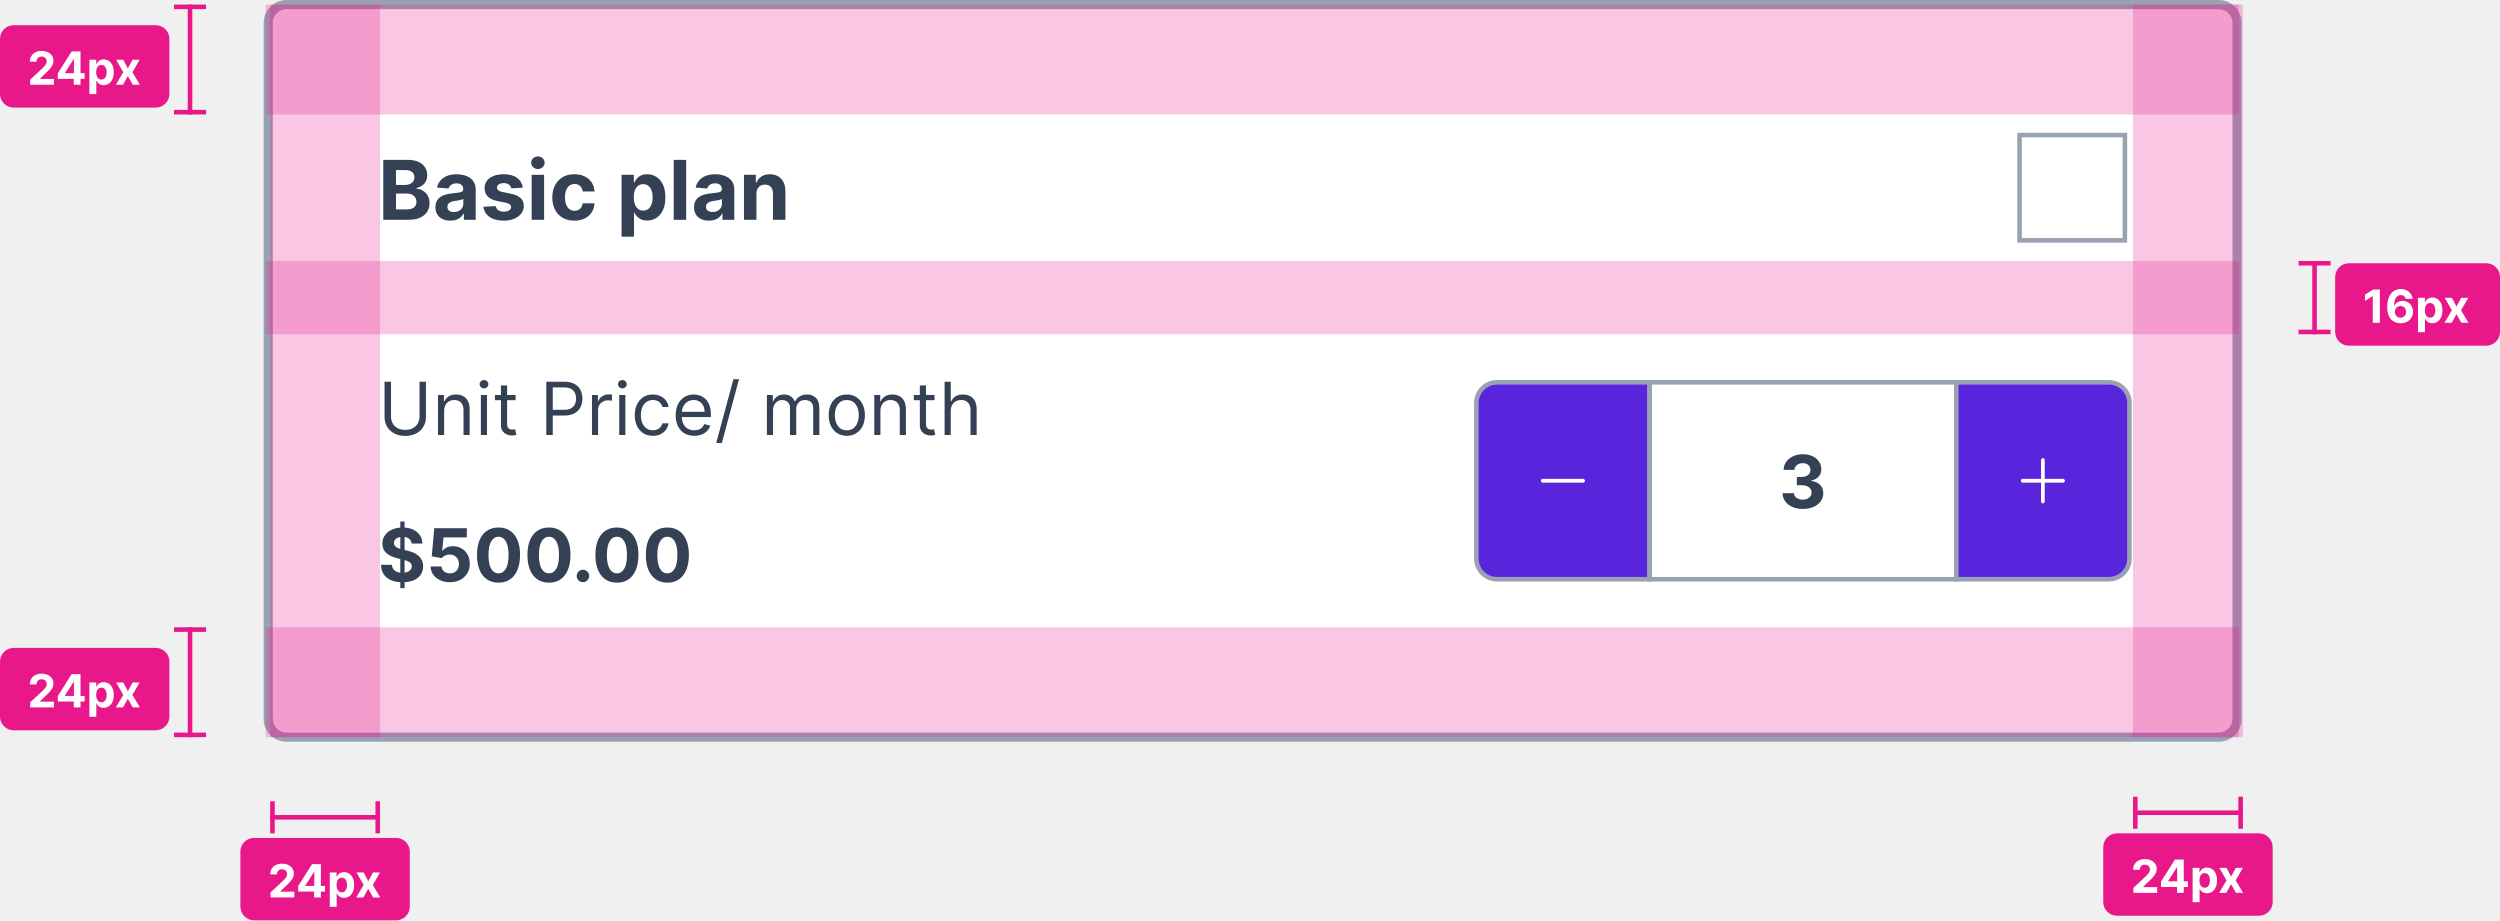
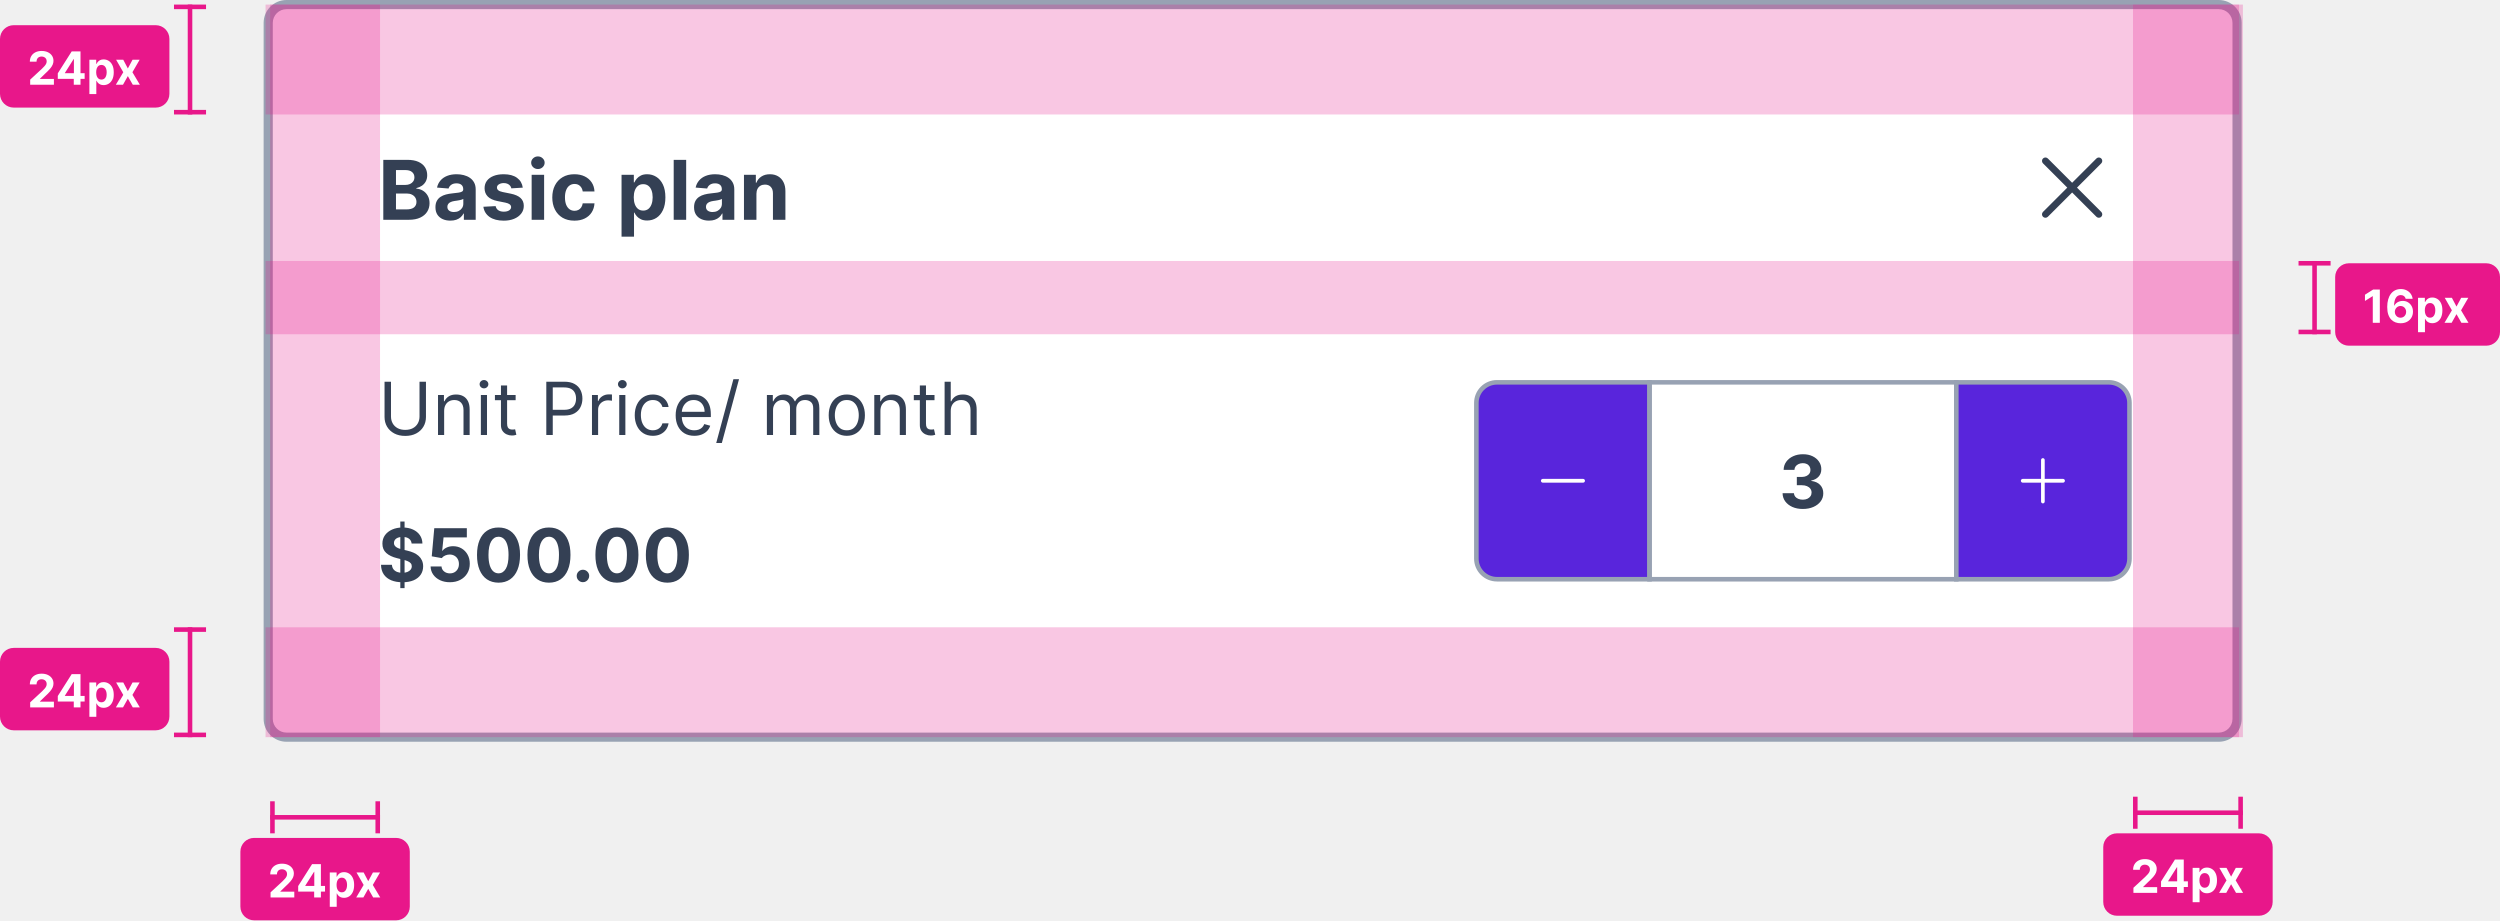
<svg xmlns="http://www.w3.org/2000/svg" width="546" height="201" viewBox="0 0 546 201" fill="none">
  <g clip-path="url(#clip0_5800_5098)">
    <path d="M58.575 5C58.575 2.791 60.366 1 62.575 1H484.575C486.784 1 488.575 2.791 488.575 5V157C488.575 159.209 486.784 161 484.575 161H62.575C60.366 161 58.575 159.209 58.575 157V5Z" fill="white" />
    <path d="M83.713 48V34.909H88.954C89.918 34.909 90.721 35.052 91.364 35.337C92.008 35.623 92.491 36.019 92.815 36.526C93.139 37.029 93.301 37.609 93.301 38.265C93.301 38.776 93.199 39.226 92.994 39.614C92.79 39.997 92.508 40.312 92.15 40.56C91.797 40.803 91.392 40.975 90.936 41.077V41.205C91.435 41.227 91.901 41.367 92.336 41.627C92.775 41.887 93.131 42.251 93.403 42.72C93.676 43.185 93.812 43.739 93.812 44.382C93.812 45.077 93.64 45.697 93.295 46.242C92.954 46.783 92.449 47.212 91.78 47.527C91.111 47.842 90.286 48 89.306 48H83.713ZM86.481 45.737H88.737C89.508 45.737 90.071 45.59 90.425 45.296C90.778 44.998 90.955 44.602 90.955 44.107C90.955 43.745 90.868 43.425 90.693 43.148C90.518 42.871 90.269 42.654 89.945 42.496C89.626 42.339 89.244 42.26 88.801 42.26H86.481V45.737ZM86.481 40.387H88.533C88.912 40.387 89.249 40.321 89.543 40.189C89.841 40.053 90.075 39.861 90.246 39.614C90.42 39.367 90.508 39.07 90.508 38.725C90.508 38.252 90.339 37.871 90.003 37.581C89.67 37.291 89.197 37.146 88.584 37.146H86.481V40.387ZM98.362 48.185C97.736 48.185 97.177 48.077 96.687 47.859C96.197 47.638 95.809 47.312 95.524 46.881C95.243 46.447 95.102 45.906 95.102 45.258C95.102 44.712 95.202 44.254 95.402 43.883C95.603 43.513 95.875 43.215 96.221 42.989C96.566 42.763 96.958 42.592 97.397 42.477C97.84 42.362 98.304 42.281 98.79 42.234C99.361 42.175 99.822 42.119 100.171 42.068C100.52 42.013 100.774 41.932 100.932 41.825C101.089 41.719 101.168 41.561 101.168 41.352V41.314C101.168 40.909 101.04 40.596 100.785 40.374C100.533 40.153 100.175 40.042 99.711 40.042C99.221 40.042 98.831 40.151 98.541 40.368C98.251 40.581 98.059 40.849 97.966 41.173L95.447 40.969C95.575 40.372 95.826 39.856 96.201 39.422C96.576 38.983 97.06 38.646 97.652 38.412C98.249 38.173 98.939 38.054 99.724 38.054C100.269 38.054 100.791 38.118 101.29 38.246C101.792 38.374 102.238 38.572 102.625 38.84C103.017 39.109 103.326 39.454 103.552 39.876C103.778 40.293 103.891 40.794 103.891 41.378V48H101.309V46.639H101.232C101.074 46.945 100.863 47.216 100.599 47.45C100.335 47.68 100.017 47.861 99.647 47.994C99.276 48.121 98.848 48.185 98.362 48.185ZM99.142 46.306C99.542 46.306 99.896 46.227 100.203 46.07C100.51 45.908 100.75 45.69 100.925 45.418C101.1 45.145 101.187 44.836 101.187 44.491V43.449C101.102 43.504 100.985 43.555 100.836 43.602C100.691 43.645 100.527 43.685 100.343 43.724C100.16 43.758 99.977 43.79 99.794 43.82C99.611 43.845 99.444 43.869 99.295 43.89C98.976 43.937 98.697 44.011 98.458 44.114C98.219 44.216 98.034 44.354 97.902 44.529C97.77 44.7 97.704 44.913 97.704 45.168C97.704 45.539 97.838 45.822 98.106 46.019C98.379 46.21 98.724 46.306 99.142 46.306ZM114.173 40.981L111.68 41.135C111.637 40.922 111.546 40.73 111.405 40.56C111.264 40.385 111.079 40.246 110.849 40.144C110.623 40.038 110.352 39.984 110.037 39.984C109.615 39.984 109.259 40.074 108.97 40.253C108.68 40.428 108.535 40.662 108.535 40.956C108.535 41.19 108.629 41.389 108.816 41.55C109.004 41.712 109.325 41.842 109.781 41.94L111.558 42.298C112.513 42.494 113.225 42.81 113.693 43.244C114.162 43.679 114.396 44.25 114.396 44.957C114.396 45.601 114.207 46.166 113.828 46.651C113.453 47.137 112.937 47.516 112.281 47.789C111.629 48.057 110.877 48.192 110.024 48.192C108.725 48.192 107.689 47.921 106.918 47.38C106.151 46.834 105.701 46.093 105.569 45.156L108.247 45.015C108.328 45.411 108.524 45.714 108.835 45.923C109.146 46.127 109.545 46.229 110.031 46.229C110.508 46.229 110.891 46.138 111.181 45.955C111.475 45.767 111.624 45.526 111.629 45.232C111.624 44.985 111.52 44.783 111.315 44.625C111.111 44.463 110.796 44.34 110.369 44.254L108.669 43.916C107.71 43.724 106.997 43.391 106.528 42.918C106.063 42.445 105.831 41.842 105.831 41.109C105.831 40.479 106.002 39.935 106.342 39.479C106.688 39.023 107.171 38.672 107.793 38.425C108.42 38.178 109.153 38.054 109.992 38.054C111.232 38.054 112.208 38.316 112.92 38.84C113.636 39.364 114.053 40.078 114.173 40.981ZM116.111 48V38.182H118.834V48H116.111ZM117.479 36.916C117.074 36.916 116.727 36.782 116.437 36.514C116.152 36.241 116.009 35.915 116.009 35.535C116.009 35.16 116.152 34.839 116.437 34.57C116.727 34.298 117.074 34.161 117.479 34.161C117.884 34.161 118.229 34.298 118.514 34.57C118.804 34.839 118.949 35.16 118.949 35.535C118.949 35.915 118.804 36.241 118.514 36.514C118.229 36.782 117.884 36.916 117.479 36.916ZM125.451 48.192C124.446 48.192 123.581 47.979 122.856 47.553C122.136 47.122 121.582 46.526 121.194 45.763C120.811 45 120.619 44.122 120.619 43.129C120.619 42.124 120.813 41.242 121.201 40.483C121.593 39.72 122.149 39.126 122.869 38.7C123.589 38.269 124.446 38.054 125.439 38.054C126.295 38.054 127.045 38.209 127.689 38.521C128.332 38.832 128.841 39.269 129.216 39.831C129.591 40.394 129.798 41.054 129.836 41.812H127.267C127.194 41.322 127.003 40.928 126.691 40.63C126.385 40.327 125.982 40.176 125.483 40.176C125.062 40.176 124.693 40.291 124.378 40.521C124.066 40.747 123.824 41.077 123.649 41.512C123.474 41.947 123.387 42.473 123.387 43.091C123.387 43.717 123.472 44.25 123.642 44.689C123.817 45.128 124.062 45.462 124.378 45.693C124.693 45.923 125.062 46.038 125.483 46.038C125.794 46.038 126.074 45.974 126.321 45.846C126.572 45.718 126.779 45.533 126.941 45.29C127.107 45.043 127.216 44.746 127.267 44.401H129.836C129.794 45.151 129.589 45.812 129.223 46.383C128.861 46.95 128.36 47.393 127.721 47.712C127.081 48.032 126.325 48.192 125.451 48.192ZM135.746 51.682V38.182H138.43V39.831H138.552C138.671 39.567 138.844 39.298 139.07 39.026C139.3 38.749 139.598 38.519 139.965 38.335C140.335 38.148 140.796 38.054 141.345 38.054C142.061 38.054 142.722 38.242 143.327 38.617C143.932 38.987 144.416 39.548 144.778 40.298C145.14 41.043 145.321 41.979 145.321 43.104C145.321 44.199 145.144 45.124 144.791 45.878C144.441 46.628 143.964 47.197 143.359 47.584C142.758 47.968 142.085 48.16 141.339 48.16C140.81 48.16 140.361 48.072 139.99 47.898C139.624 47.723 139.323 47.504 139.089 47.239C138.854 46.971 138.676 46.7 138.552 46.428H138.469V51.682H135.746ZM138.411 43.091C138.411 43.675 138.492 44.184 138.654 44.619C138.816 45.053 139.051 45.392 139.357 45.635C139.664 45.874 140.037 45.993 140.476 45.993C140.919 45.993 141.294 45.871 141.601 45.629C141.908 45.381 142.14 45.041 142.298 44.606C142.46 44.167 142.541 43.662 142.541 43.091C142.541 42.524 142.462 42.026 142.304 41.595C142.146 41.165 141.914 40.828 141.607 40.585C141.301 40.342 140.923 40.221 140.476 40.221C140.033 40.221 139.658 40.338 139.351 40.572C139.048 40.807 138.816 41.139 138.654 41.57C138.492 42 138.411 42.507 138.411 43.091ZM149.859 34.909V48H147.136V34.909H149.859ZM154.84 48.185C154.214 48.185 153.656 48.077 153.166 47.859C152.676 47.638 152.288 47.312 152.002 46.881C151.721 46.447 151.581 45.906 151.581 45.258C151.581 44.712 151.681 44.254 151.881 43.883C152.081 43.513 152.354 43.215 152.699 42.989C153.044 42.763 153.436 42.592 153.875 42.477C154.318 42.362 154.783 42.281 155.269 42.234C155.84 42.175 156.3 42.119 156.649 42.068C156.999 42.013 157.252 41.932 157.41 41.825C157.568 41.719 157.647 41.561 157.647 41.352V41.314C157.647 40.909 157.519 40.596 157.263 40.374C157.012 40.153 156.654 40.042 156.189 40.042C155.699 40.042 155.309 40.151 155.019 40.368C154.73 40.581 154.538 40.849 154.444 41.173L151.926 40.969C152.054 40.372 152.305 39.856 152.68 39.422C153.055 38.983 153.539 38.646 154.131 38.412C154.728 38.173 155.418 38.054 156.202 38.054C156.747 38.054 157.269 38.118 157.768 38.246C158.271 38.374 158.716 38.572 159.104 38.84C159.496 39.109 159.805 39.454 160.031 39.876C160.257 40.293 160.37 40.794 160.37 41.378V48H157.787V46.639H157.71C157.553 46.945 157.342 47.216 157.078 47.45C156.813 47.68 156.496 47.861 156.125 47.994C155.755 48.121 155.326 48.185 154.84 48.185ZM155.62 46.306C156.021 46.306 156.375 46.227 156.681 46.07C156.988 45.908 157.229 45.69 157.404 45.418C157.578 45.145 157.666 44.836 157.666 44.491V43.449C157.581 43.504 157.463 43.555 157.314 43.602C157.169 43.645 157.005 43.685 156.822 43.724C156.639 43.758 156.456 43.79 156.272 43.82C156.089 43.845 155.923 43.869 155.774 43.89C155.454 43.937 155.175 44.011 154.936 44.114C154.698 44.216 154.512 44.354 154.38 44.529C154.248 44.7 154.182 44.913 154.182 45.168C154.182 45.539 154.316 45.822 154.585 46.019C154.858 46.21 155.203 46.306 155.62 46.306ZM165.205 42.324V48H162.482V38.182H165.077V39.914H165.192C165.41 39.343 165.774 38.891 166.285 38.559C166.797 38.222 167.417 38.054 168.146 38.054C168.827 38.054 169.422 38.203 169.929 38.501C170.436 38.8 170.83 39.226 171.111 39.78C171.393 40.33 171.533 40.986 171.533 41.749V48H168.81V42.234C168.815 41.633 168.661 41.165 168.35 40.828C168.039 40.487 167.611 40.317 167.065 40.317C166.699 40.317 166.375 40.396 166.094 40.553C165.817 40.711 165.599 40.941 165.442 41.244C165.288 41.542 165.209 41.902 165.205 42.324Z" fill="#344054" />
-     <rect x="441.075" y="29.5" width="23" height="23" fill="white" stroke="#98A2B3" />
+     <path fill-rule="evenodd" clip-rule="evenodd" d="M446.189 34.614C446.33 34.473 446.521 34.394 446.719 34.394C446.918 34.394 447.109 34.473 447.25 34.614L452.553 39.917L457.856 34.614C457.997 34.473 458.188 34.394 458.387 34.394C458.586 34.394 458.776 34.473 458.917 34.614C459.058 34.755 459.137 34.945 459.137 35.144C459.137 35.343 459.058 35.534 458.917 35.675L453.614 40.978L458.917 46.281C459.058 46.422 459.137 46.613 459.137 46.812C459.137 47.01 459.058 47.201 458.917 47.342C458.776 47.483 458.586 47.562 458.387 47.562C458.188 47.562 457.997 47.483 457.856 47.342L452.553 42.039L447.25 47.342C447.109 47.483 446.918 47.562 446.719 47.562C446.521 47.562 446.33 47.483 446.189 47.342C446.049 47.201 445.969 47.01 445.969 46.812C445.969 46.613 446.049 46.422 446.189 46.281L451.492 40.978L446.189 35.675C446.049 35.534 445.969 35.343 445.969 35.144C445.969 34.945 446.049 34.755 446.189 34.614Z" fill="#344054" />
    <path d="M91.621 83.364H93.03V91.068C93.03 91.864 92.842 92.574 92.467 93.199C92.096 93.82 91.571 94.311 90.893 94.671C90.215 95.026 89.42 95.204 88.507 95.204C87.594 95.204 86.799 95.026 86.121 94.671C85.443 94.311 84.916 93.82 84.541 93.199C84.17 92.574 83.984 91.864 83.984 91.068V83.364H85.393V90.954C85.393 91.523 85.518 92.028 85.768 92.472C86.018 92.911 86.374 93.258 86.837 93.511C87.302 93.761 87.859 93.886 88.507 93.886C89.155 93.886 89.712 93.761 90.177 93.511C90.643 93.258 90.999 92.911 91.246 92.472C91.496 92.028 91.621 91.523 91.621 90.954V83.364ZM97.003 89.75V95H95.662V86.273H96.957V87.636H97.071C97.275 87.193 97.586 86.837 98.003 86.568C98.419 86.296 98.957 86.159 99.616 86.159C100.207 86.159 100.724 86.28 101.168 86.523C101.611 86.761 101.955 87.125 102.202 87.614C102.448 88.099 102.571 88.712 102.571 89.454V95H101.23V89.546C101.23 88.86 101.052 88.326 100.696 87.943C100.34 87.557 99.851 87.364 99.23 87.364C98.802 87.364 98.419 87.456 98.082 87.642C97.749 87.828 97.486 88.099 97.293 88.454C97.099 88.811 97.003 89.242 97.003 89.75ZM105.021 95V86.273H106.362V95H105.021ZM105.703 84.818C105.442 84.818 105.216 84.729 105.027 84.551C104.841 84.373 104.748 84.159 104.748 83.909C104.748 83.659 104.841 83.445 105.027 83.267C105.216 83.089 105.442 83 105.703 83C105.964 83 106.188 83.089 106.373 83.267C106.563 83.445 106.658 83.659 106.658 83.909C106.658 84.159 106.563 84.373 106.373 84.551C106.188 84.729 105.964 84.818 105.703 84.818ZM112.614 86.273V87.409H108.091V86.273H112.614ZM109.409 84.182H110.75V92.5C110.75 92.879 110.805 93.163 110.915 93.352C111.028 93.538 111.172 93.663 111.347 93.727C111.525 93.788 111.712 93.818 111.909 93.818C112.057 93.818 112.178 93.811 112.273 93.796C112.367 93.776 112.443 93.761 112.5 93.75L112.773 94.954C112.682 94.989 112.555 95.023 112.392 95.057C112.229 95.095 112.023 95.114 111.773 95.114C111.394 95.114 111.023 95.032 110.659 94.869C110.299 94.706 110 94.458 109.761 94.125C109.526 93.792 109.409 93.371 109.409 92.864V84.182ZM119.312 95V83.364H123.244C124.157 83.364 124.903 83.528 125.483 83.858C126.066 84.184 126.498 84.625 126.778 85.182C127.059 85.739 127.199 86.36 127.199 87.046C127.199 87.731 127.059 88.354 126.778 88.915C126.502 89.475 126.074 89.922 125.494 90.256C124.915 90.585 124.172 90.75 123.267 90.75H120.449V89.5H123.222C123.847 89.5 124.348 89.392 124.727 89.176C125.106 88.96 125.381 88.669 125.551 88.301C125.725 87.93 125.812 87.511 125.812 87.046C125.812 86.579 125.725 86.163 125.551 85.796C125.381 85.428 125.104 85.14 124.722 84.932C124.339 84.72 123.831 84.614 123.199 84.614H120.722V95H119.312ZM129.287 95V86.273H130.582V87.591H130.673C130.832 87.159 131.12 86.809 131.537 86.54C131.954 86.271 132.423 86.136 132.946 86.136C133.044 86.136 133.168 86.138 133.315 86.142C133.463 86.146 133.575 86.151 133.65 86.159V87.523C133.605 87.511 133.501 87.494 133.338 87.472C133.179 87.445 133.01 87.432 132.832 87.432C132.408 87.432 132.029 87.521 131.696 87.699C131.366 87.873 131.105 88.115 130.912 88.426C130.722 88.733 130.628 89.083 130.628 89.477V95H129.287ZM135.24 95V86.273H136.581V95H135.24ZM135.922 84.818C135.66 84.818 135.435 84.729 135.246 84.551C135.06 84.373 134.967 84.159 134.967 83.909C134.967 83.659 135.06 83.445 135.246 83.267C135.435 83.089 135.66 83 135.922 83C136.183 83 136.407 83.089 136.592 83.267C136.782 83.445 136.876 83.659 136.876 83.909C136.876 84.159 136.782 84.373 136.592 84.551C136.407 84.729 136.183 84.818 135.922 84.818ZM142.582 95.182C141.764 95.182 141.06 94.989 140.469 94.602C139.878 94.216 139.423 93.684 139.105 93.006C138.787 92.328 138.628 91.553 138.628 90.682C138.628 89.796 138.791 89.013 139.116 88.335C139.446 87.653 139.904 87.121 140.491 86.739C141.082 86.352 141.772 86.159 142.56 86.159C143.173 86.159 143.726 86.273 144.219 86.5C144.711 86.727 145.114 87.046 145.429 87.454C145.743 87.864 145.938 88.341 146.014 88.886H144.673C144.571 88.489 144.344 88.136 143.991 87.829C143.643 87.519 143.173 87.364 142.582 87.364C142.06 87.364 141.601 87.5 141.207 87.773C140.817 88.042 140.512 88.422 140.293 88.915C140.077 89.403 139.969 89.977 139.969 90.636C139.969 91.311 140.075 91.898 140.287 92.398C140.503 92.898 140.806 93.286 141.196 93.562C141.59 93.839 142.052 93.977 142.582 93.977C142.931 93.977 143.247 93.917 143.531 93.796C143.815 93.674 144.056 93.5 144.253 93.273C144.45 93.046 144.59 92.773 144.673 92.454H146.014C145.938 92.97 145.751 93.434 145.452 93.847C145.156 94.256 144.764 94.581 144.275 94.824C143.791 95.062 143.226 95.182 142.582 95.182ZM151.633 95.182C150.793 95.182 150.067 94.996 149.457 94.625C148.851 94.25 148.383 93.727 148.054 93.057C147.728 92.383 147.565 91.599 147.565 90.704C147.565 89.811 147.728 89.023 148.054 88.341C148.383 87.655 148.842 87.121 149.429 86.739C150.02 86.352 150.709 86.159 151.497 86.159C151.952 86.159 152.4 86.235 152.844 86.386C153.287 86.538 153.69 86.784 154.054 87.125C154.418 87.462 154.707 87.909 154.923 88.466C155.139 89.023 155.247 89.708 155.247 90.523V91.091H148.52V89.932H153.883C153.883 89.439 153.785 89 153.588 88.614C153.395 88.227 153.118 87.922 152.758 87.699C152.402 87.475 151.982 87.364 151.497 87.364C150.963 87.364 150.501 87.496 150.111 87.761C149.724 88.023 149.427 88.364 149.219 88.784C149.01 89.204 148.906 89.655 148.906 90.136V90.909C148.906 91.568 149.02 92.127 149.247 92.585C149.478 93.04 149.798 93.386 150.207 93.625C150.616 93.86 151.092 93.977 151.633 93.977C151.986 93.977 152.304 93.928 152.588 93.829C152.876 93.727 153.124 93.576 153.332 93.375C153.541 93.171 153.702 92.917 153.815 92.614L155.111 92.977C154.974 93.417 154.745 93.803 154.423 94.136C154.101 94.466 153.704 94.724 153.23 94.909C152.757 95.091 152.224 95.182 151.633 95.182ZM161.4 82.818L157.65 96.75H156.423L160.173 82.818H161.4ZM167.49 95V86.273H168.785V87.636H168.899C169.081 87.171 169.374 86.809 169.78 86.551C170.185 86.29 170.672 86.159 171.24 86.159C171.816 86.159 172.295 86.29 172.677 86.551C173.064 86.809 173.365 87.171 173.581 87.636H173.672C173.895 87.186 174.23 86.828 174.677 86.562C175.124 86.294 175.66 86.159 176.285 86.159C177.066 86.159 177.704 86.403 178.2 86.892C178.696 87.377 178.945 88.133 178.945 89.159V95H177.604V89.159C177.604 88.515 177.427 88.055 177.075 87.778C176.723 87.502 176.308 87.364 175.831 87.364C175.217 87.364 174.742 87.549 174.405 87.921C174.068 88.288 173.899 88.754 173.899 89.318V95H172.535V89.023C172.535 88.526 172.374 88.127 172.052 87.824C171.73 87.517 171.316 87.364 170.808 87.364C170.46 87.364 170.134 87.456 169.831 87.642C169.532 87.828 169.289 88.085 169.104 88.415C168.922 88.74 168.831 89.117 168.831 89.546V95H167.49ZM184.942 95.182C184.154 95.182 183.463 94.994 182.868 94.619C182.277 94.244 181.815 93.72 181.481 93.046C181.152 92.371 180.987 91.583 180.987 90.682C180.987 89.773 181.152 88.979 181.481 88.301C181.815 87.623 182.277 87.097 182.868 86.722C183.463 86.347 184.154 86.159 184.942 86.159C185.73 86.159 186.419 86.347 187.01 86.722C187.605 87.097 188.067 87.623 188.396 88.301C188.73 88.979 188.896 89.773 188.896 90.682C188.896 91.583 188.73 92.371 188.396 93.046C188.067 93.72 187.605 94.244 187.01 94.619C186.419 94.994 185.73 95.182 184.942 95.182ZM184.942 93.977C185.54 93.977 186.033 93.824 186.419 93.517C186.805 93.21 187.091 92.807 187.277 92.307C187.463 91.807 187.555 91.265 187.555 90.682C187.555 90.099 187.463 89.555 187.277 89.051C187.091 88.547 186.805 88.14 186.419 87.829C186.033 87.519 185.54 87.364 184.942 87.364C184.343 87.364 183.851 87.519 183.464 87.829C183.078 88.14 182.792 88.547 182.606 89.051C182.421 89.555 182.328 90.099 182.328 90.682C182.328 91.265 182.421 91.807 182.606 92.307C182.792 92.807 183.078 93.21 183.464 93.517C183.851 93.824 184.343 93.977 184.942 93.977ZM192.284 89.75V95H190.943V86.273H192.239V87.636H192.352C192.557 87.193 192.867 86.837 193.284 86.568C193.701 86.296 194.239 86.159 194.898 86.159C195.489 86.159 196.006 86.28 196.449 86.523C196.892 86.761 197.237 87.125 197.483 87.614C197.729 88.099 197.852 88.712 197.852 89.454V95H196.511V89.546C196.511 88.86 196.333 88.326 195.977 87.943C195.621 87.557 195.132 87.364 194.511 87.364C194.083 87.364 193.701 87.456 193.364 87.642C193.03 87.828 192.767 88.099 192.574 88.454C192.381 88.811 192.284 89.242 192.284 89.75ZM204.098 86.273V87.409H199.575V86.273H204.098ZM200.893 84.182H202.234V92.5C202.234 92.879 202.289 93.163 202.399 93.352C202.513 93.538 202.657 93.663 202.831 93.727C203.009 93.788 203.196 93.818 203.393 93.818C203.541 93.818 203.662 93.811 203.757 93.796C203.852 93.776 203.927 93.761 203.984 93.75L204.257 94.954C204.166 94.989 204.039 95.023 203.876 95.057C203.713 95.095 203.507 95.114 203.257 95.114C202.878 95.114 202.507 95.032 202.143 94.869C201.784 94.706 201.484 94.458 201.246 94.125C201.011 93.792 200.893 93.371 200.893 92.864V84.182ZM207.643 89.75V95H206.302V83.364H207.643V87.636H207.757C207.962 87.186 208.268 86.828 208.677 86.562C209.09 86.294 209.64 86.159 210.325 86.159C210.92 86.159 211.441 86.278 211.888 86.517C212.335 86.752 212.681 87.114 212.927 87.602C213.177 88.087 213.302 88.704 213.302 89.454V95H211.962V89.546C211.962 88.852 211.782 88.316 211.422 87.938C211.066 87.555 210.571 87.364 209.939 87.364C209.499 87.364 209.105 87.456 208.757 87.642C208.412 87.828 208.14 88.099 207.939 88.454C207.742 88.811 207.643 89.242 207.643 89.75ZM87.427 128.455V113.909H88.359V128.455H87.427ZM89.899 118.71C89.854 118.252 89.659 117.896 89.314 117.642C88.969 117.388 88.501 117.261 87.91 117.261C87.509 117.261 87.17 117.318 86.893 117.432C86.617 117.542 86.405 117.695 86.257 117.892C86.113 118.089 86.041 118.312 86.041 118.562C86.034 118.771 86.077 118.953 86.172 119.108C86.27 119.263 86.405 119.398 86.575 119.511C86.746 119.621 86.943 119.718 87.166 119.801C87.39 119.881 87.628 119.949 87.882 120.006L88.927 120.256C89.435 120.369 89.901 120.521 90.325 120.71C90.749 120.9 91.117 121.133 91.427 121.409C91.738 121.686 91.979 122.011 92.149 122.386C92.323 122.761 92.412 123.191 92.416 123.676C92.412 124.388 92.231 125.006 91.871 125.528C91.515 126.047 90.999 126.451 90.325 126.739C89.655 127.023 88.846 127.165 87.899 127.165C86.96 127.165 86.141 127.021 85.445 126.733C84.751 126.445 84.21 126.019 83.82 125.455C83.433 124.886 83.231 124.184 83.212 123.347H85.592C85.619 123.737 85.731 124.062 85.927 124.324C86.128 124.581 86.395 124.777 86.729 124.909C87.066 125.038 87.446 125.102 87.871 125.102C88.287 125.102 88.649 125.042 88.956 124.92C89.266 124.799 89.507 124.631 89.677 124.415C89.848 124.199 89.933 123.951 89.933 123.67C89.933 123.409 89.856 123.189 89.7 123.011C89.549 122.833 89.325 122.682 89.03 122.557C88.738 122.432 88.38 122.318 87.956 122.216L86.689 121.898C85.708 121.659 84.933 121.286 84.365 120.778C83.797 120.271 83.515 119.587 83.518 118.727C83.515 118.023 83.702 117.407 84.081 116.881C84.463 116.354 84.988 115.943 85.655 115.648C86.321 115.352 87.079 115.205 87.927 115.205C88.791 115.205 89.545 115.352 90.189 115.648C90.837 115.943 91.34 116.354 91.7 116.881C92.06 117.407 92.246 118.017 92.257 118.71H89.899ZM98.253 127.159C97.45 127.159 96.734 127.011 96.105 126.716C95.48 126.42 94.984 126.013 94.616 125.494C94.249 124.975 94.058 124.381 94.043 123.71H96.429C96.455 124.161 96.645 124.527 96.997 124.807C97.349 125.087 97.768 125.227 98.253 125.227C98.639 125.227 98.98 125.142 99.275 124.972C99.575 124.797 99.808 124.557 99.974 124.25C100.145 123.939 100.23 123.583 100.23 123.182C100.23 122.773 100.143 122.413 99.969 122.102C99.798 121.792 99.561 121.549 99.258 121.375C98.955 121.201 98.609 121.112 98.219 121.108C97.878 121.108 97.546 121.178 97.224 121.318C96.906 121.458 96.658 121.65 96.48 121.892L94.293 121.5L94.844 115.364H101.957V117.375H96.872L96.571 120.29H96.639C96.844 120.002 97.152 119.763 97.565 119.574C97.978 119.384 98.44 119.29 98.952 119.29C99.652 119.29 100.277 119.455 100.827 119.784C101.376 120.114 101.81 120.566 102.128 121.142C102.446 121.714 102.603 122.373 102.599 123.119C102.603 123.903 102.421 124.6 102.054 125.21C101.69 125.816 101.181 126.294 100.525 126.642C99.874 126.987 99.116 127.159 98.253 127.159ZM108.878 127.256C107.9 127.252 107.06 127.011 106.355 126.534C105.654 126.057 105.114 125.366 104.736 124.46C104.361 123.555 104.175 122.466 104.179 121.193C104.179 119.924 104.366 118.843 104.741 117.949C105.12 117.055 105.66 116.375 106.361 115.909C107.065 115.439 107.904 115.205 108.878 115.205C109.851 115.205 110.688 115.439 111.389 115.909C112.094 116.379 112.635 117.061 113.014 117.955C113.393 118.845 113.58 119.924 113.577 121.193C113.577 122.47 113.387 123.561 113.008 124.466C112.633 125.371 112.096 126.062 111.395 126.54C110.694 127.017 109.855 127.256 108.878 127.256ZM108.878 125.216C109.544 125.216 110.077 124.881 110.474 124.21C110.872 123.54 111.069 122.534 111.065 121.193C111.065 120.311 110.974 119.576 110.793 118.989C110.614 118.402 110.361 117.96 110.031 117.665C109.705 117.369 109.321 117.222 108.878 117.222C108.215 117.222 107.685 117.553 107.287 118.216C106.889 118.879 106.688 119.871 106.685 121.193C106.685 122.087 106.774 122.833 106.952 123.432C107.133 124.027 107.389 124.473 107.719 124.773C108.048 125.068 108.435 125.216 108.878 125.216ZM119.893 127.256C118.916 127.252 118.075 127.011 117.371 126.534C116.67 126.057 116.13 125.366 115.751 124.46C115.376 123.555 115.191 122.466 115.195 121.193C115.195 119.924 115.382 118.843 115.757 117.949C116.136 117.055 116.676 116.375 117.376 115.909C118.081 115.439 118.92 115.205 119.893 115.205C120.867 115.205 121.704 115.439 122.405 115.909C123.109 116.379 123.651 117.061 124.03 117.955C124.409 118.845 124.596 119.924 124.592 121.193C124.592 122.47 124.403 123.561 124.024 124.466C123.649 125.371 123.111 126.062 122.41 126.54C121.71 127.017 120.871 127.256 119.893 127.256ZM119.893 125.216C120.56 125.216 121.092 124.881 121.49 124.21C121.888 123.54 122.085 122.534 122.081 121.193C122.081 120.311 121.99 119.576 121.808 118.989C121.63 118.402 121.376 117.96 121.047 117.665C120.721 117.369 120.337 117.222 119.893 117.222C119.23 117.222 118.7 117.553 118.302 118.216C117.905 118.879 117.704 119.871 117.7 121.193C117.7 122.087 117.789 122.833 117.967 123.432C118.149 124.027 118.405 124.473 118.734 124.773C119.064 125.068 119.45 125.216 119.893 125.216ZM127.315 127.148C126.94 127.148 126.618 127.015 126.349 126.75C126.084 126.481 125.952 126.159 125.952 125.784C125.952 125.413 126.084 125.095 126.349 124.83C126.618 124.564 126.94 124.432 127.315 124.432C127.679 124.432 127.997 124.564 128.27 124.83C128.543 125.095 128.679 125.413 128.679 125.784C128.679 126.034 128.614 126.263 128.486 126.472C128.361 126.676 128.196 126.841 127.991 126.966C127.787 127.087 127.561 127.148 127.315 127.148ZM134.737 127.256C133.76 127.252 132.919 127.011 132.214 126.534C131.514 126.057 130.974 125.366 130.595 124.46C130.22 123.555 130.034 122.466 130.038 121.193C130.038 119.924 130.226 118.843 130.601 117.949C130.98 117.055 131.519 116.375 132.22 115.909C132.925 115.439 133.764 115.205 134.737 115.205C135.711 115.205 136.548 115.439 137.248 115.909C137.953 116.379 138.495 117.061 138.873 117.955C139.252 118.845 139.44 119.924 139.436 121.193C139.436 122.47 139.247 123.561 138.868 124.466C138.493 125.371 137.955 126.062 137.254 126.54C136.553 127.017 135.714 127.256 134.737 127.256ZM134.737 125.216C135.404 125.216 135.936 124.881 136.334 124.21C136.731 123.54 136.928 122.534 136.925 121.193C136.925 120.311 136.834 119.576 136.652 118.989C136.474 118.402 136.22 117.96 135.891 117.665C135.565 117.369 135.18 117.222 134.737 117.222C134.074 117.222 133.544 117.553 133.146 118.216C132.748 118.879 132.548 119.871 132.544 121.193C132.544 122.087 132.633 122.833 132.811 123.432C132.993 124.027 133.248 124.473 133.578 124.773C133.908 125.068 134.294 125.216 134.737 125.216ZM145.753 127.256C144.775 127.252 143.935 127.011 143.23 126.534C142.529 126.057 141.989 125.366 141.611 124.46C141.236 123.555 141.05 122.466 141.054 121.193C141.054 119.924 141.241 118.843 141.616 117.949C141.995 117.055 142.535 116.375 143.236 115.909C143.94 115.439 144.779 115.205 145.753 115.205C146.726 115.205 147.563 115.439 148.264 115.909C148.969 116.379 149.51 117.061 149.889 117.955C150.268 118.845 150.455 119.924 150.452 121.193C150.452 122.47 150.262 123.561 149.883 124.466C149.508 125.371 148.971 126.062 148.27 126.54C147.569 127.017 146.73 127.256 145.753 127.256ZM145.753 125.216C146.419 125.216 146.952 124.881 147.349 124.21C147.747 123.54 147.944 122.534 147.94 121.193C147.94 120.311 147.849 119.576 147.668 118.989C147.489 118.402 147.236 117.96 146.906 117.665C146.58 117.369 146.196 117.222 145.753 117.222C145.09 117.222 144.56 117.553 144.162 118.216C143.764 118.879 143.563 119.871 143.56 121.193C143.56 122.087 143.649 122.833 143.827 123.432C144.008 124.027 144.264 124.473 144.594 124.773C144.923 125.068 145.31 125.216 145.753 125.216Z" fill="#344054" />
    <path d="M360.256 84V83.5H359.756H326.938C324.452 83.5 322.438 85.515 322.438 88V122C322.438 124.485 324.452 126.5 326.937 126.5H359.756H360.256V126V84Z" fill="#5925DC" />
    <path fill-rule="evenodd" clip-rule="evenodd" d="M346.154 105C346.154 105.109 346.112 105.214 346.037 105.291C345.962 105.368 345.86 105.412 345.754 105.412L336.941 105.412C336.834 105.412 336.733 105.368 336.657 105.291C336.582 105.214 336.54 105.109 336.54 105C336.54 104.891 336.582 104.786 336.657 104.709C336.733 104.632 336.834 104.588 336.941 104.588L345.754 104.588C345.86 104.588 345.962 104.632 346.037 104.709C346.112 104.786 346.154 104.891 346.154 105Z" fill="white" />
    <path d="M360.256 84V83.5H359.756H326.938C324.452 83.5 322.438 85.515 322.438 88V122C322.438 124.485 324.452 126.5 326.937 126.5H359.756H360.256V126V84Z" stroke="#98A2B3" />
    <path d="M393.728 111.159C392.879 111.159 392.124 111.013 391.461 110.722C390.802 110.426 390.281 110.021 389.898 109.506C389.519 108.987 389.324 108.388 389.313 107.71H391.79C391.805 107.994 391.898 108.244 392.069 108.46C392.243 108.672 392.474 108.837 392.762 108.955C393.05 109.072 393.374 109.131 393.733 109.131C394.108 109.131 394.44 109.064 394.728 108.932C395.016 108.799 395.241 108.616 395.404 108.381C395.567 108.146 395.648 107.875 395.648 107.568C395.648 107.258 395.561 106.983 395.387 106.744C395.216 106.502 394.97 106.312 394.648 106.176C394.33 106.04 393.951 105.972 393.512 105.972H392.427V104.165H393.512C393.883 104.165 394.211 104.1 394.495 103.972C394.783 103.843 395.006 103.665 395.165 103.438C395.324 103.206 395.404 102.938 395.404 102.631C395.404 102.339 395.334 102.083 395.194 101.864C395.057 101.64 394.864 101.466 394.614 101.341C394.368 101.216 394.08 101.153 393.75 101.153C393.417 101.153 393.112 101.214 392.836 101.335C392.559 101.453 392.338 101.621 392.171 101.841C392.004 102.061 391.915 102.318 391.904 102.614H389.546C389.557 101.943 389.749 101.352 390.12 100.841C390.491 100.33 390.991 99.93 391.62 99.642C392.252 99.35 392.966 99.204 393.762 99.204C394.565 99.204 395.267 99.35 395.87 99.642C396.472 99.934 396.94 100.328 397.273 100.824C397.61 101.316 397.777 101.869 397.773 102.483C397.777 103.134 397.574 103.678 397.165 104.114C396.76 104.549 396.232 104.826 395.58 104.943V105.034C396.436 105.144 397.088 105.441 397.535 105.926C397.985 106.407 398.209 107.009 398.205 107.733C398.209 108.396 398.017 108.985 397.631 109.5C397.249 110.015 396.72 110.42 396.046 110.716C395.372 111.011 394.599 111.159 393.728 111.159Z" fill="#344054" />
    <rect x="360.257" y="83.5" width="67" height="43" stroke="#98A2B3" />
    <path d="M427.757 83.5H427.257V84V126V126.5H427.757H460.576C463.061 126.5 465.076 124.485 465.076 122V88C465.076 85.515 463.061 83.5 460.576 83.5H427.757Z" fill="#5925DC" />
    <path d="M452.576 111.588L443.757 111.588C441.548 111.588 439.757 109.797 439.757 107.588L439.757 102.412C439.757 100.203 441.548 98.412 443.757 98.412L452.576 98.412L452.576 111.588Z" fill="#5925DC" />
    <path fill-rule="evenodd" clip-rule="evenodd" d="M446.167 109.941C446.06 109.941 445.958 109.898 445.883 109.821C445.808 109.743 445.766 109.639 445.766 109.529L445.766 105.412L441.76 105.412C441.654 105.412 441.552 105.368 441.477 105.291C441.402 105.214 441.359 105.109 441.359 105C441.359 104.891 441.402 104.786 441.477 104.709C441.552 104.632 441.654 104.588 441.76 104.588L445.766 104.588L445.766 100.471C445.766 100.361 445.808 100.257 445.883 100.179C445.958 100.102 446.06 100.059 446.167 100.059C446.273 100.059 446.375 100.102 446.45 100.179C446.525 100.257 446.567 100.361 446.567 100.471L446.567 104.588L450.573 104.588C450.679 104.588 450.781 104.632 450.856 104.709C450.931 104.786 450.974 104.891 450.974 105C450.974 105.109 450.931 105.214 450.856 105.291C450.781 105.368 450.679 105.412 450.573 105.412L446.567 105.412L446.567 109.529C446.567 109.639 446.525 109.743 446.45 109.821C446.375 109.898 446.273 109.941 446.167 109.941Z" fill="white" />
    <path d="M427.757 83.5H427.257V84V126V126.5H427.757H460.576C463.061 126.5 465.076 124.485 465.076 122V88C465.076 85.515 463.061 83.5 460.576 83.5H427.757Z" stroke="#98A2B3" />
  </g>
  <path d="M62.575 2H484.575V0H62.575V2ZM487.575 5V157H489.575V5H487.575ZM484.575 160H62.575V162H484.575V160ZM59.575 157V5H57.575V157H59.575ZM62.575 160C60.918 160 59.575 158.657 59.575 157H57.575C57.575 159.761 59.814 162 62.575 162V160ZM487.575 157C487.575 158.657 486.232 160 484.575 160V162C487.337 162 489.575 159.761 489.575 157H487.575ZM484.575 2C486.232 2 487.575 3.343 487.575 5H489.575C489.575 2.239 487.337 0 484.575 0V2ZM62.575 0C59.814 0 57.575 2.239 57.575 5H59.575C59.575 3.343 60.918 2 62.575 2V0Z" fill="#98A2B3" />
  <rect x="59" y="1" width="24" height="160" fill="#E8178A" fill-opacity="0.24" />
  <rect x="58" y="1" width="431" height="24" fill="#E8178A" fill-opacity="0.24" />
  <rect x="58" y="137" width="431" height="24" fill="#E8178A" fill-opacity="0.24" />
  <rect x="58" y="57" width="431" height="16" fill="#E8178A" fill-opacity="0.24" />
  <rect x="465.85" y="1" width="24" height="160" fill="#E8178A" fill-opacity="0.24" />
  <path d="M59 178.5H83" stroke="#E8178A" />
  <rect x="52.5" y="183" width="37" height="18" rx="3" fill="#E8178A" />
  <path d="M59.09 196V194.892L61.678 192.495C61.898 192.282 62.083 192.09 62.232 191.92C62.384 191.749 62.499 191.582 62.577 191.419C62.655 191.253 62.694 191.075 62.694 190.883C62.694 190.67 62.645 190.486 62.548 190.332C62.451 190.176 62.319 190.057 62.151 189.974C61.983 189.888 61.792 189.846 61.579 189.846C61.356 189.846 61.162 189.891 60.996 189.981C60.831 190.071 60.703 190.2 60.613 190.368C60.523 190.536 60.478 190.736 60.478 190.968H59.019C59.019 190.492 59.126 190.079 59.342 189.729C59.557 189.378 59.859 189.107 60.247 188.915C60.635 188.724 61.083 188.628 61.59 188.628C62.11 188.628 62.564 188.72 62.95 188.905C63.338 189.087 63.64 189.34 63.855 189.665C64.07 189.989 64.178 190.361 64.178 190.78C64.178 191.054 64.124 191.326 64.015 191.593C63.908 191.861 63.718 192.158 63.443 192.484C63.169 192.809 62.782 193.198 62.282 193.653L61.22 194.693V194.743H64.274V196H59.09ZM65.122 194.722V193.511L68.158 188.727H69.202V190.403H68.584L66.67 193.433V193.489H70.985V194.722H65.122ZM68.613 196V194.352L68.641 193.816V188.727H70.083V196H68.613ZM72.024 198.045V190.545H73.515V191.462H73.583C73.649 191.315 73.745 191.166 73.87 191.014C73.998 190.86 74.164 190.732 74.367 190.631C74.573 190.527 74.829 190.474 75.134 190.474C75.532 190.474 75.899 190.579 76.235 190.787C76.571 190.993 76.84 191.304 77.041 191.721C77.243 192.135 77.343 192.655 77.343 193.28C77.343 193.888 77.245 194.402 77.049 194.821C76.854 195.238 76.589 195.554 76.253 195.769C75.919 195.982 75.545 196.089 75.131 196.089C74.837 196.089 74.588 196.04 74.382 195.943C74.178 195.846 74.011 195.724 73.881 195.577C73.751 195.428 73.651 195.278 73.583 195.126H73.536V198.045H72.024ZM73.504 193.273C73.504 193.597 73.549 193.88 73.639 194.121C73.729 194.363 73.86 194.551 74.03 194.686C74.201 194.819 74.408 194.885 74.651 194.885C74.898 194.885 75.106 194.817 75.276 194.683C75.447 194.545 75.576 194.356 75.663 194.114C75.754 193.871 75.799 193.59 75.799 193.273C75.799 192.958 75.755 192.681 75.667 192.442C75.579 192.203 75.451 192.016 75.28 191.881C75.11 191.746 74.9 191.678 74.651 191.678C74.405 191.678 74.197 191.743 74.026 191.874C73.858 192.004 73.729 192.188 73.639 192.428C73.549 192.667 73.504 192.948 73.504 193.273ZM79.421 190.545L80.422 192.452L81.448 190.545H83L81.42 193.273L83.043 196H81.498L80.422 194.114L79.364 196H77.801L79.421 193.273L77.858 190.545H79.421Z" fill="white" />
  <line x1="59.5" y1="182" x2="59.5" y2="175" stroke="#E8178A" />
  <line x1="82.5" y1="182" x2="82.5" y2="175" stroke="#E8178A" />
  <path d="M465.85 177.5H489.85" stroke="#E8178A" />
  <rect x="459.35" y="182" width="37" height="18" rx="3" fill="#E8178A" />
  <path d="M465.939 195V193.892L468.528 191.495C468.748 191.282 468.933 191.09 469.082 190.92C469.233 190.749 469.348 190.582 469.426 190.419C469.504 190.253 469.544 190.075 469.544 189.883C469.544 189.67 469.495 189.486 469.398 189.332C469.301 189.176 469.168 189.057 469 188.974C468.832 188.888 468.642 188.846 468.428 188.846C468.206 188.846 468.012 188.891 467.846 188.981C467.68 189.071 467.552 189.2 467.463 189.368C467.373 189.536 467.328 189.736 467.328 189.968H465.868C465.868 189.492 465.976 189.079 466.191 188.729C466.407 188.378 466.709 188.107 467.097 187.915C467.485 187.724 467.932 187.628 468.439 187.628C468.96 187.628 469.413 187.72 469.799 187.905C470.187 188.087 470.489 188.34 470.705 188.665C470.92 188.989 471.028 189.361 471.028 189.78C471.028 190.054 470.973 190.326 470.865 190.593C470.758 190.861 470.567 191.158 470.293 191.484C470.018 191.809 469.631 192.198 469.132 192.653L468.07 193.693V193.743H471.124V195H465.939ZM471.972 193.722V192.511L475.008 187.727H476.052V189.403H475.434L473.52 192.433V192.489H477.835V193.722H471.972ZM475.462 195V193.352L475.491 192.816V187.727H476.933V195H475.462ZM478.873 197.045V189.545H480.365V190.462H480.432C480.498 190.315 480.594 190.166 480.72 190.014C480.848 189.86 481.013 189.732 481.217 189.631C481.423 189.527 481.679 189.474 481.984 189.474C482.382 189.474 482.749 189.579 483.085 189.787C483.421 189.993 483.69 190.304 483.891 190.721C484.092 191.135 484.193 191.655 484.193 192.28C484.193 192.888 484.095 193.402 483.898 193.821C483.704 194.238 483.439 194.554 483.103 194.769C482.769 194.982 482.395 195.089 481.98 195.089C481.687 195.089 481.437 195.04 481.231 194.943C481.028 194.846 480.861 194.724 480.73 194.577C480.6 194.428 480.501 194.278 480.432 194.126H480.386V197.045H478.873ZM480.354 192.273C480.354 192.597 480.399 192.88 480.489 193.121C480.579 193.363 480.709 193.551 480.88 193.686C481.05 193.819 481.257 193.885 481.501 193.885C481.747 193.885 481.956 193.817 482.126 193.683C482.297 193.545 482.426 193.356 482.513 193.114C482.603 192.871 482.648 192.59 482.648 192.273C482.648 191.958 482.604 191.681 482.517 191.442C482.429 191.203 482.3 191.016 482.13 190.881C481.959 190.746 481.75 190.678 481.501 190.678C481.255 190.678 481.047 190.743 480.876 190.874C480.708 191.004 480.579 191.188 480.489 191.428C480.399 191.667 480.354 191.948 480.354 192.273ZM486.27 189.545L487.272 191.452L488.298 189.545H489.85L488.27 192.273L489.892 195H488.348L487.272 193.114L486.213 195H484.651L486.27 192.273L484.708 189.545H486.27Z" fill="white" />
  <line x1="466.35" y1="181" x2="466.35" y2="174" stroke="#E8178A" />
  <line x1="489.35" y1="181" x2="489.35" y2="174" stroke="#E8178A" />
  <path d="M41.5 1L41.5 25" stroke="#E8178A" />
  <rect y="5.5" width="37" height="18" rx="3" fill="#E8178A" />
  <path d="M6.589 18.5V17.392L9.178 14.995C9.398 14.782 9.583 14.59 9.732 14.42C9.884 14.249 9.999 14.082 10.077 13.919C10.155 13.753 10.194 13.575 10.194 13.383C10.194 13.17 10.145 12.986 10.048 12.832C9.951 12.676 9.819 12.557 9.651 12.474C9.482 12.389 9.292 12.346 9.079 12.346C8.856 12.346 8.662 12.391 8.496 12.481C8.331 12.571 8.203 12.7 8.113 12.868C8.023 13.036 7.978 13.236 7.978 13.468H6.518C6.518 12.992 6.626 12.579 6.842 12.229C7.057 11.878 7.359 11.607 7.747 11.415C8.135 11.224 8.583 11.128 9.089 11.128C9.61 11.128 10.064 11.22 10.45 11.405C10.838 11.587 11.14 11.84 11.355 12.165C11.57 12.489 11.678 12.861 11.678 13.28C11.678 13.555 11.624 13.825 11.515 14.093C11.408 14.361 11.218 14.658 10.943 14.984C10.669 15.309 10.281 15.698 9.782 16.153L8.72 17.193V17.243H11.774V18.5H6.589ZM12.622 17.222L12.622 16.011L15.658 11.227H16.702V12.903H16.084L14.17 15.932V15.989L18.485 15.989V17.222H12.622ZM16.113 18.5V16.852L16.141 16.316V11.227H17.583V18.5H16.113ZM19.524 20.546V13.046L21.015 13.046V13.962H21.083C21.149 13.815 21.245 13.666 21.37 13.514C21.498 13.36 21.664 13.232 21.867 13.131C22.073 13.027 22.329 12.974 22.634 12.974C23.032 12.974 23.399 13.079 23.735 13.287C24.071 13.493 24.34 13.804 24.541 14.221C24.743 14.635 24.843 15.155 24.843 15.78C24.843 16.388 24.745 16.902 24.549 17.321C24.354 17.738 24.089 18.054 23.753 18.269C23.419 18.482 23.045 18.589 22.631 18.589C22.337 18.589 22.087 18.54 21.882 18.443C21.678 18.346 21.511 18.224 21.381 18.077C21.251 17.928 21.151 17.778 21.083 17.626H21.036V20.546H19.524ZM21.004 15.773C21.004 16.097 21.049 16.38 21.139 16.621C21.229 16.863 21.36 17.051 21.53 17.186C21.701 17.319 21.908 17.385 22.151 17.385C22.398 17.385 22.606 17.317 22.776 17.183C22.947 17.045 23.076 16.856 23.163 16.614C23.253 16.37 23.299 16.09 23.299 15.773C23.299 15.458 23.255 15.181 23.167 14.942C23.079 14.703 22.951 14.516 22.78 14.381C22.61 14.246 22.4 14.178 22.151 14.178C21.905 14.178 21.697 14.243 21.526 14.374C21.358 14.504 21.229 14.688 21.139 14.928C21.049 15.167 21.004 15.448 21.004 15.773ZM26.921 13.046L27.922 14.952L28.948 13.046H30.5L28.92 15.773L30.543 18.5H28.998L27.922 16.614L26.864 18.5H25.301L26.921 15.773L25.358 13.046H26.921Z" fill="white" />
  <line x1="38" y1="1.5" x2="45" y2="1.5" stroke="#E8178A" />
  <line x1="38" y1="24.5" x2="45" y2="24.5" stroke="#E8178A" />
  <path d="M41.5 137L41.5 161" stroke="#E8178A" />
  <rect y="141.5" width="37" height="18" rx="3" fill="#E8178A" />
  <path d="M6.589 154.5V153.392L9.178 150.995C9.398 150.782 9.583 150.59 9.732 150.42C9.884 150.249 9.999 150.082 10.077 149.919C10.155 149.753 10.194 149.575 10.194 149.383C10.194 149.17 10.145 148.986 10.048 148.832C9.951 148.676 9.819 148.557 9.651 148.474C9.482 148.388 9.292 148.346 9.079 148.346C8.856 148.346 8.662 148.391 8.496 148.481C8.331 148.571 8.203 148.7 8.113 148.868C8.023 149.036 7.978 149.236 7.978 149.468H6.518C6.518 148.992 6.626 148.579 6.842 148.229C7.057 147.878 7.359 147.607 7.747 147.415C8.135 147.224 8.583 147.128 9.089 147.128C9.61 147.128 10.064 147.22 10.45 147.405C10.838 147.587 11.14 147.84 11.355 148.165C11.57 148.489 11.678 148.861 11.678 149.28C11.678 149.554 11.624 149.826 11.515 150.093C11.408 150.361 11.218 150.658 10.943 150.984C10.669 151.309 10.281 151.698 9.782 152.153L8.72 153.193V153.243H11.774V154.5H6.589ZM12.622 153.222L12.622 152.011L15.658 147.227H16.702V148.903H16.084L14.17 151.933V151.989H18.485V153.222H12.622ZM16.113 154.5V152.852L16.141 152.316V147.227H17.583V154.5H16.113ZM19.524 156.545V149.045H21.015V149.962H21.083C21.149 149.815 21.245 149.666 21.37 149.514C21.498 149.36 21.664 149.232 21.867 149.131C22.073 149.027 22.329 148.974 22.634 148.974C23.032 148.974 23.399 149.079 23.735 149.287C24.071 149.493 24.34 149.804 24.541 150.221C24.743 150.635 24.843 151.155 24.843 151.78C24.843 152.388 24.745 152.902 24.549 153.321C24.354 153.738 24.089 154.054 23.753 154.269C23.419 154.482 23.045 154.589 22.631 154.589C22.337 154.589 22.087 154.54 21.882 154.443C21.678 154.346 21.511 154.224 21.381 154.077C21.251 153.928 21.151 153.778 21.083 153.626H21.036V156.545H19.524ZM21.004 151.773C21.004 152.097 21.049 152.38 21.139 152.621C21.229 152.863 21.36 153.051 21.53 153.186C21.701 153.319 21.908 153.385 22.151 153.385C22.398 153.385 22.606 153.317 22.776 153.183C22.947 153.045 23.076 152.856 23.163 152.614C23.253 152.371 23.299 152.09 23.299 151.773C23.299 151.458 23.255 151.181 23.167 150.942C23.079 150.703 22.951 150.516 22.78 150.381C22.61 150.246 22.4 150.178 22.151 150.178C21.905 150.178 21.697 150.243 21.526 150.374C21.358 150.504 21.229 150.688 21.139 150.928C21.049 151.167 21.004 151.448 21.004 151.773ZM26.921 149.045L27.922 150.952L28.948 149.045H30.5L28.92 151.773L30.543 154.5H28.998L27.922 152.614L26.864 154.5H25.301L26.921 151.773L25.358 149.045H26.921Z" fill="white" />
  <line x1="38" y1="137.5" x2="45" y2="137.5" stroke="#E8178A" />
  <line x1="38" y1="160.5" x2="45" y2="160.5" stroke="#E8178A" />
  <path d="M505.5 57V73" stroke="#E8178A" />
  <rect x="510" y="57.5" width="36" height="18" rx="3" fill="#E8178A" />
  <path d="M519.754 63.227V70.5H518.216V64.687H518.173L516.508 65.731V64.367L518.308 63.227H519.754ZM524.273 70.599C523.899 70.597 523.538 70.534 523.19 70.411C522.845 70.288 522.534 70.088 522.26 69.811C521.985 69.534 521.767 69.167 521.606 68.71C521.448 68.253 521.368 67.692 521.368 67.027C521.371 66.416 521.441 65.871 521.578 65.39C521.718 64.907 521.916 64.497 522.175 64.161C522.435 63.825 522.746 63.569 523.108 63.394C523.471 63.217 523.877 63.128 524.327 63.128C524.812 63.128 525.24 63.222 525.612 63.412C525.984 63.599 526.282 63.853 526.507 64.175C526.734 64.497 526.872 64.858 526.919 65.258H525.403C525.343 65.005 525.219 64.806 525.03 64.662C524.84 64.517 524.606 64.445 524.327 64.445C523.853 64.445 523.493 64.651 523.247 65.063C523.003 65.475 522.879 66.035 522.874 66.743H522.924C523.033 66.528 523.18 66.344 523.364 66.192C523.551 66.039 523.763 65.921 524 65.841C524.239 65.758 524.491 65.717 524.756 65.717C525.187 65.717 525.571 65.818 525.907 66.022C526.243 66.223 526.508 66.5 526.702 66.853C526.896 67.206 526.993 67.609 526.993 68.064C526.993 68.556 526.879 68.994 526.649 69.378C526.422 69.761 526.103 70.062 525.694 70.28C525.287 70.495 524.813 70.602 524.273 70.599ZM524.266 69.392C524.503 69.392 524.715 69.335 524.902 69.222C525.089 69.108 525.236 68.954 525.342 68.76C525.449 68.566 525.502 68.348 525.502 68.106C525.502 67.865 525.449 67.648 525.342 67.457C525.238 67.265 525.094 67.112 524.909 66.999C524.724 66.885 524.514 66.828 524.277 66.828C524.099 66.828 523.935 66.861 523.783 66.928C523.634 66.994 523.503 67.086 523.389 67.204C523.278 67.323 523.19 67.46 523.126 67.617C523.062 67.77 523.03 67.935 523.03 68.11C523.03 68.344 523.084 68.559 523.19 68.753C523.299 68.947 523.446 69.102 523.631 69.218C523.818 69.334 524.029 69.392 524.266 69.392ZM528.098 72.546V65.046H529.589V65.962H529.657C529.723 65.815 529.819 65.666 529.944 65.514C530.072 65.36 530.238 65.233 530.442 65.131C530.648 65.026 530.903 64.974 531.209 64.974C531.606 64.974 531.973 65.079 532.309 65.287C532.646 65.493 532.914 65.804 533.116 66.221C533.317 66.635 533.417 67.155 533.417 67.78C533.417 68.388 533.319 68.902 533.123 69.321C532.929 69.738 532.663 70.054 532.327 70.269C531.993 70.482 531.619 70.589 531.205 70.589C530.912 70.589 530.662 70.54 530.456 70.443C530.252 70.346 530.085 70.224 529.955 70.077C529.825 69.928 529.725 69.778 529.657 69.626H529.611V72.546H528.098ZM529.579 67.773C529.579 68.097 529.624 68.38 529.714 68.621C529.804 68.863 529.934 69.051 530.104 69.186C530.275 69.319 530.482 69.385 530.726 69.385C530.972 69.385 531.18 69.317 531.351 69.183C531.521 69.045 531.65 68.856 531.738 68.614C531.828 68.371 531.873 68.09 531.873 67.773C531.873 67.458 531.829 67.181 531.741 66.942C531.654 66.703 531.525 66.516 531.354 66.381C531.184 66.246 530.974 66.178 530.726 66.178C530.479 66.178 530.271 66.243 530.101 66.374C529.933 66.504 529.804 66.688 529.714 66.928C529.624 67.167 529.579 67.448 529.579 67.773ZM535.495 65.046L536.496 66.952L537.523 65.046H539.074L537.494 67.773L539.117 70.5H537.572L536.496 68.614L535.438 70.5H533.876L535.495 67.773L533.932 65.046H535.495Z" fill="white" />
  <line x1="502" y1="57.5" x2="509" y2="57.5" stroke="#E8178A" />
  <line x1="502" y1="72.5" x2="509" y2="72.5" stroke="#E8178A" />
  <defs>
    <clipPath id="clip0_5800_5098">
      <path d="M58.575 5C58.575 2.791 60.366 1 62.575 1H484.575C486.784 1 488.575 2.791 488.575 5V157C488.575 159.209 486.784 161 484.575 161H62.575C60.366 161 58.575 159.209 58.575 157V5Z" fill="white" />
    </clipPath>
  </defs>
</svg>
